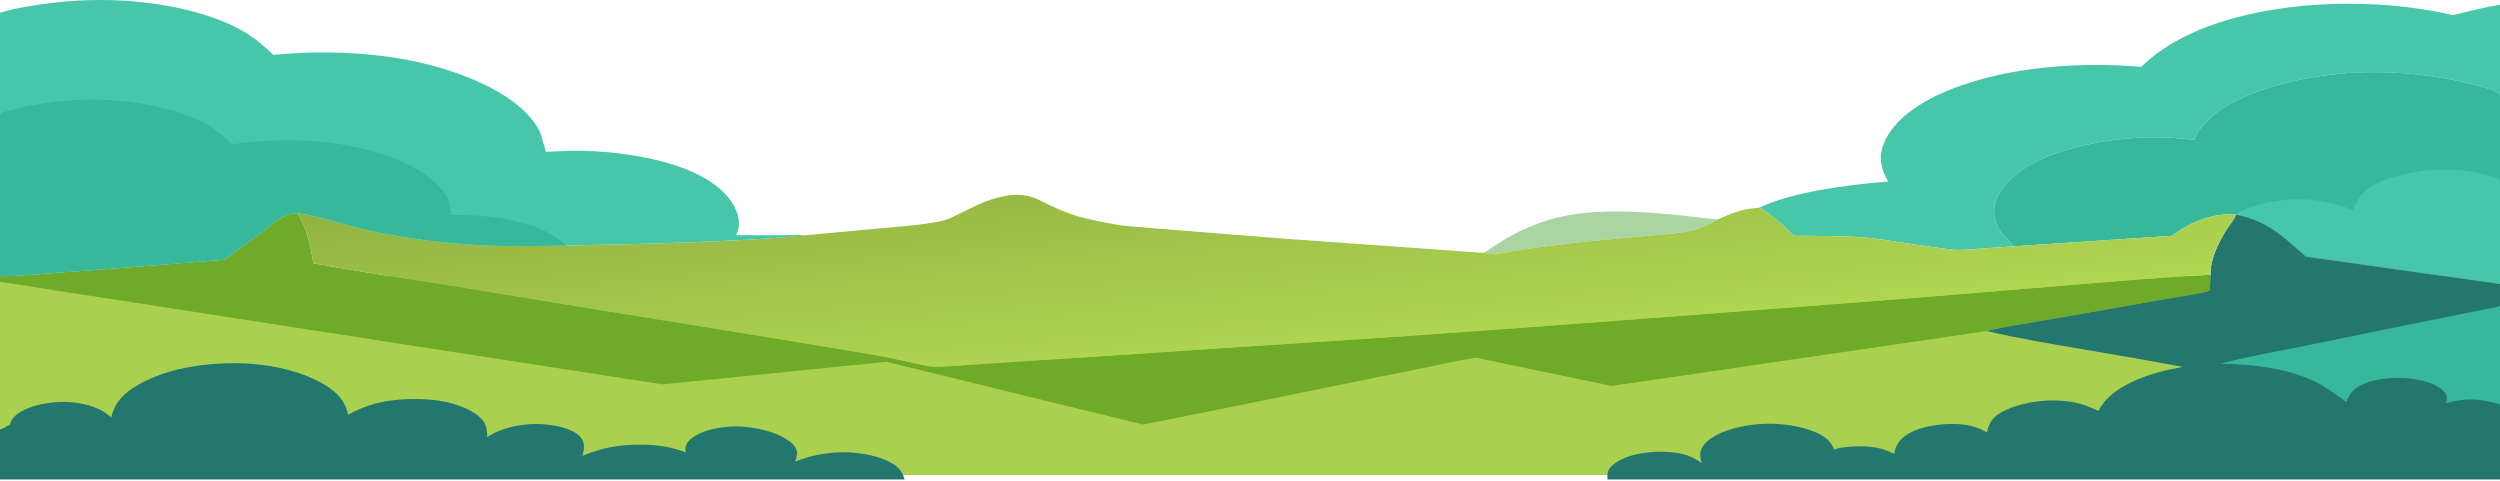
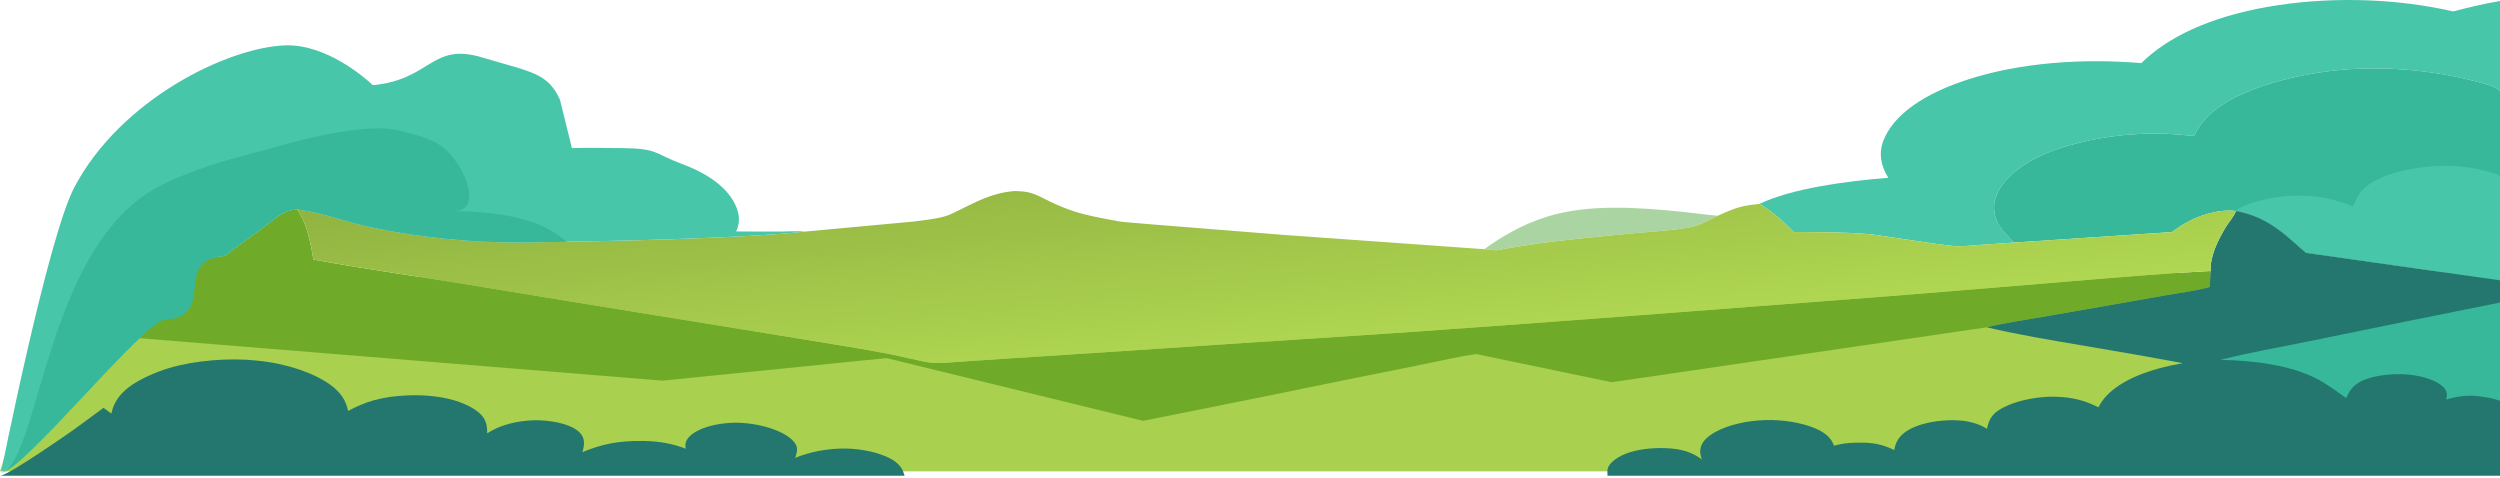
- <svg xmlns="http://www.w3.org/2000/svg" width="942" height="181" viewBox="0 0 942 181" fill="none">
-   <rect y="104" width="942" height="75" fill="#A9D04E" />
-   <path d="M559.234 95.302C565.464 90.806 573.176 86.106 582.872 83.063C598.425 78.182 617.222 79.486 634.57 81.288C638.829 81.73 642.947 82.339 647.251 82.704C644.087 84.23 640.294 86.549 635.896 87.233L635.311 87.329C629.27 88.295 622.053 88.68 615.762 89.284C598.085 90.981 580.689 92.514 563.944 95.72L559.234 95.302Z" fill="#AAD5A2" />
-   <path d="M806.832 25.184L808.552 23.575C819.259 13.906 836.06 6.655 858.801 3.29C880.444 0.087 904.082 1.013 924.319 5.71C930.087 4.248 935.781 2.827 942 1.783V35.533L941.595 35.432C940.74 34.025 935.358 32.727 932.764 32.048C915.912 27.649 895.935 25.808 876.969 28.29C860.757 30.412 844.728 35.37 835.798 41.97C831.137 45.416 828.541 48.68 826.751 52.622L819.403 51.994C803.839 50.9 787.687 53.352 775.208 57.588C762.328 61.961 754.177 68.884 751.884 76.091C750.942 79.055 751.298 82.631 752.8 85.533C754.165 88.168 756.531 90.337 758.787 92.813C754.591 93.117 750.378 93.37 746.183 93.676C742.793 93.924 738.685 94.438 735.298 94.027C727.943 93.136 720.73 91.995 713.478 90.943C709.926 90.428 706.329 89.779 702.64 89.509C693.835 88.866 684.791 88.894 675.895 88.838C672.292 85.145 668.239 81.46 662.98 78.198C675.307 72.432 694.7 69.765 711.508 68.387C708.618 63.789 707.841 59.022 709.708 54.294C713.487 44.721 724.7 36.68 742.194 31.139C761.216 25.113 784.266 23.301 806.832 25.184Z" fill="#47C6A9" />
-   <path d="M826.751 52.622C828.541 48.68 831.137 45.415 835.798 41.97C844.728 35.37 860.757 30.412 876.969 28.29C895.935 25.808 915.912 27.649 932.764 32.048C935.358 32.727 940.74 34.025 941.595 35.432L942 35.533V67.901V107.027L868.892 96.676C862.48 91.351 855.47 83.186 842.486 80.891C838.629 80.49 835.157 81.037 831.84 81.975C825.906 83.651 822.016 86.226 818.325 88.856L758.787 92.813C756.531 90.337 754.165 88.168 752.8 85.533C751.298 82.631 750.943 79.055 751.885 76.091C754.177 68.884 762.328 61.961 775.208 57.588C787.687 53.351 803.839 50.9 819.403 51.994L826.751 52.622Z" fill="#37B89B" />
-   <path d="M886.565 79.182C888.107 75.999 888.921 73.203 893.231 70.465C898.881 66.878 907.255 64.757 916.705 64.033C925.92 63.327 933.85 64.746 941.264 67.186L942 67.901V107.027L868.892 96.676C862.48 91.351 855.469 83.186 842.486 80.891C842.734 80.461 842.974 80.222 843.619 79.876C848.608 77.209 857.68 75.197 865.416 75.093C873.653 74.982 880.657 76.691 886.565 79.182Z" fill="#47C6A9" />
-   <path d="M41.959 157.261C43.397 150.422 48.555 145.711 60.179 141.275C68.925 137.937 81.612 136.379 92.846 136.95L96.158 137.228L96.957 137.303C108.062 138.372 118.197 141.935 124.269 146.249C128.634 149.349 130.422 152.606 131.159 156.246C137.515 152.825 143.698 150.762 153.767 150.381C156.929 150.261 160.217 150.351 163.286 150.714L163.986 150.794C170.609 151.584 176.496 153.77 179.943 156.467C183.294 159.09 183.579 161.726 183.563 164.692C187.399 162.222 192.247 160.463 198.948 159.882C201.837 159.632 205.154 159.761 207.902 160.204L208.609 160.316C212.814 161.005 216.435 162.394 218.32 164.264C220.679 166.604 220.187 169.301 219.432 171.783C226.541 168.835 232.908 167.377 242.717 167.56C248.767 167.672 253.857 168.712 258.421 170.487C257.767 168.183 258.887 166.037 262.03 164.174C265.213 162.286 269.895 161.065 275.057 160.748C280.85 160.392 286.991 161.53 291.463 163.162C296.045 164.834 299.766 167.347 300.266 170.063C300.501 171.333 300.019 172.667 299.631 173.926C304.801 171.813 311.428 170.338 318.523 170.418C324.781 170.489 331.221 171.956 335.307 174.103C338.204 175.626 339.761 177.419 340.415 179.393L340.849 180.656H0V161.848C1.462 161.383 2.202 160.919 3.168 160.24L3.646 160.242L3.721 159.937C4.417 157.323 6.711 155.224 11.232 153.551C15.407 152.006 21.065 151.186 26.401 151.535C31.444 151.864 35.926 153.26 38.993 155.086L40.892 156.454L41.959 157.261Z" fill="#23776F" />
-   <path d="M99.849 86.628L104.614 82.956C106.524 81.641 108.451 80.58 111.987 80.26C115.916 86.269 117.041 92.95 118.095 99.198C138.462 102.966 159.663 105.856 180.305 109.296C224.913 116.729 269.812 123.826 314.473 131.202C320.831 132.253 327.261 133.312 333.503 134.499C337.672 135.292 341.626 136.263 345.723 137.121C347.419 137.476 349.634 138.033 351.492 138.127C354.964 138.302 358.779 137.915 362.194 137.675C367.716 137.288 373.251 136.918 378.782 136.56C401.33 135.096 423.871 133.69 446.392 132.135C476.126 130.082 505.966 128.298 535.679 126.206C590.769 122.329 645.758 118.054 700.736 113.859C726.296 111.908 751.773 109.73 777.277 107.636C795.708 106.122 814.341 104.452 832.956 103.52L832.651 109.524C827.533 111.028 820.782 111.824 815.09 112.845C800.097 115.535 785.007 118.118 769.973 120.76C763.026 121.981 755.123 123.073 748.642 124.732L607.284 145.422L556.189 134.801C549.87 135.704 543.71 137.159 537.662 138.387C528.905 140.166 520.099 141.889 511.353 143.681C484.55 149.175 457.627 154.622 430.693 159.976L334.057 136.33L249.613 144.83L0 106.181V104.116C7.981 103.953 16.266 103.109 24.182 102.55C44.379 101.124 64.447 99.432 84.574 97.826L99.849 86.628Z" fill="#6FAA29" />
-   <path d="M842.486 80.891C855.469 83.186 862.48 91.351 868.892 96.676L942 107.027V115.248V150.913V152.387V180.656H605.705C605.696 179.654 605.534 178.543 605.924 177.558C606.793 175.37 610.07 173.114 614.017 171.863C618.649 170.398 624.492 169.923 629.973 170.426C635.305 170.916 638.47 172.528 641.267 174.502C639.922 171.106 640.581 167.915 644.953 165.026C649.062 162.31 655.498 160.386 662.639 159.817C669.302 159.286 676.313 160.146 681.74 161.97C687.446 163.887 689.917 166.212 691.074 169.351C694.418 168.356 698.232 168.109 702.164 168.194C707.154 168.301 710.504 169.39 713.75 171.009L713.775 170.832C714.337 167.387 716.311 164.137 722.47 161.862C726.753 160.279 732.975 159.428 738.467 159.835C742.788 160.155 746.187 161.398 748.695 162.981C749.464 159.316 750.593 156.681 756.753 154.062C761.276 152.139 768.177 150.73 774.421 150.885C781.527 151.061 786.065 152.569 790.683 154.87C791.466 153.348 792.516 151.781 793.905 150.351C799.589 144.505 809.48 140.519 822.466 138.254C810.092 135.924 797.568 133.764 785.015 131.641C772.784 129.572 760.224 127.493 748.642 124.732C755.123 123.073 763.026 121.981 769.973 120.76C785.007 118.118 800.096 115.535 815.09 112.845C820.782 111.824 827.533 111.028 832.651 109.524L832.956 103.52C832.727 98.065 835.545 92.114 838.742 86.874C839.942 84.909 841.844 82.9 842.486 80.891Z" fill="#23776F" />
-   <path d="M941.384 115.531L942 115.248V150.913V152.387C940.142 151.829 938.44 151.326 936.287 151.023L935.561 150.924L934.135 150.717C929.351 150.12 925.717 150.839 921.661 151.948C922.305 149.981 922.167 148.36 919.88 146.583C917.305 144.585 913.196 143.221 908.304 142.646C903.147 142.039 897.204 142.534 892.761 143.866C886.866 145.632 885.348 148.456 884.07 151.41C880.351 148.857 877.029 146.129 872.457 143.864C862.992 139.176 850.318 137.258 836.677 136.999L838.013 136.672C848.122 134.113 859.448 132.169 870.015 129.998C893.758 125.118 917.507 120.276 941.384 115.531Z" fill="#37B89B" />
-   <path d="M344.451 84.87C348.233 84.367 352.773 83.894 356.083 82.906C358.21 82.272 359.992 81.264 361.741 80.424C367.548 77.637 373.715 74 382.5 73.377C383.959 73.467 385.766 73.521 387.103 73.793C390.291 74.441 393.226 76.22 395.649 77.37C398.465 78.707 401.561 80.025 404.876 81.099C409.862 82.715 415.75 83.706 421.35 84.779L423.194 85.025L433.376 85.904L483.064 89.866L559.234 95.302L563.944 95.72C580.689 92.514 598.085 90.981 615.762 89.284C622.053 88.68 629.27 88.295 635.311 87.329L635.896 87.233C640.294 86.549 644.087 84.23 647.251 82.704C651.862 80.683 655.193 78.937 661.776 78.376L662.98 78.198C668.239 81.46 672.292 85.145 675.895 88.837C684.791 88.893 693.835 88.866 702.64 89.509C706.329 89.778 709.926 90.428 713.478 90.943C720.73 91.995 727.942 93.136 735.298 94.027C738.684 94.438 742.793 93.924 746.183 93.676C750.378 93.37 754.591 93.117 758.787 92.813L818.325 88.856C822.016 86.226 825.906 83.651 831.839 81.975C835.157 81.037 838.629 80.49 842.486 80.891C841.844 82.9 839.942 84.909 838.742 86.874C835.545 92.114 832.727 98.065 832.956 103.52C814.341 104.452 795.708 106.122 777.277 107.636C751.773 109.73 726.296 111.908 700.736 113.859C645.758 118.054 590.769 122.329 535.679 126.206C505.966 128.298 476.126 130.082 446.392 132.135C423.871 133.69 401.33 135.096 378.782 136.56C373.251 136.918 367.716 137.288 362.194 137.675C358.779 137.915 354.964 138.302 351.492 138.127C349.634 138.033 347.419 137.476 345.723 137.121C341.626 136.263 337.672 135.292 333.503 134.499C327.261 133.312 320.831 132.253 314.473 131.202C269.812 123.826 224.913 116.729 180.305 109.296C159.663 105.856 138.462 102.966 118.095 99.198C117.041 92.95 115.916 86.269 111.987 80.26L112.614 80.35C121.455 81.656 128.842 84.473 137.068 86.394C152.167 89.92 171.208 92.227 188.072 92.652C196.537 92.865 205.132 92.621 213.598 92.491C231.538 92.197 249.485 91.761 267.357 91.004C279.249 90.5 291.631 89.926 303.257 88.67L344.451 84.87Z" fill="url(#paint0_linear_188_948)" />
-   <path d="M0.479 4.691C3.576 3.614 7.368 2.95 10.995 2.33C22.468 0.369 34.446 -0.475 46.677 0.266C64.588 1.351 81.467 5.647 92.47 12.267C96.804 14.874 99.871 17.736 102.979 20.669C124.95 18.571 147.387 20.029 166.329 25.692C185.202 31.333 199.023 39.962 203.643 50.138L205.695 57.219C209.842 57.023 214.082 56.769 218.251 56.811C231.939 56.951 246.311 59.249 257 63.2C269.002 67.637 275.978 74.055 277.98 80.973C278.683 83.404 278.611 86.22 277.351 88.603C283.099 88.653 288.841 88.67 294.589 88.64C297.394 88.625 300.533 88.372 303.257 88.67C291.631 89.926 279.249 90.5 267.357 91.004C249.485 91.761 231.538 92.197 213.599 92.491C205.132 92.621 196.537 92.865 188.072 92.652C171.208 92.227 152.167 89.92 137.068 86.394C128.842 84.473 121.455 81.656 112.614 80.35L111.987 80.26C108.451 80.58 106.524 81.641 104.614 82.956L99.849 86.628L84.574 97.827C64.447 99.432 44.379 101.124 24.182 102.55C16.266 103.109 7.981 103.953 0 104.116V103.525V74.103V42.909V4.797L0.479 4.691Z" fill="#47C6A9" />
-   <path d="M0.778 42.369C14.947 38.452 30.858 36.338 47.376 38.237C60.018 39.691 71.731 43.048 79.493 47.862C82.838 49.938 85.116 52.049 87.471 54.381C103.872 51.939 120.777 52.307 136.228 55.932C151.325 59.473 162.658 65.653 167.681 73.066C169.475 75.712 169.795 78.214 170.093 80.966C180.65 81.019 189.747 81.811 198.689 84.511L199.361 84.712C205.967 86.724 209.716 89.421 213.598 92.491C205.132 92.621 196.537 92.865 188.072 92.652C171.208 92.227 152.167 89.92 137.068 86.394C128.841 84.473 121.455 81.656 112.614 80.35L111.987 80.26C108.451 80.58 106.524 81.641 104.614 82.956L99.849 86.628L84.574 97.826C64.447 99.432 44.379 101.124 24.182 102.55C16.266 103.109 7.981 103.953 0 104.116V103.525V74.103V42.909L0.474 42.821L0.778 42.369Z" fill="#37B89B" />
+ <svg xmlns="http://www.w3.org/2000/svg" width="942" height="180" viewBox="0 0 942 180" fill="none">
+   <path d="M23 104.595L942 102.595V177.595H0L23 104.595Z" fill="#A9D04E" />
+   <path d="M559.234 93.897C565.464 89.401 573.176 84.701 582.872 81.658C598.425 76.776 617.222 78.081 634.57 79.883C638.829 80.325 642.947 80.934 647.251 81.299C644.087 82.825 640.294 85.144 635.896 85.828L635.311 85.924C629.27 86.89 622.053 87.275 615.762 87.879C598.085 89.576 580.689 91.109 563.944 94.315L559.234 93.897Z" fill="#AAD5A2" />
+   <path d="M806.832 23.779L808.552 22.17C819.259 12.501 836.06 5.25 858.801 1.885C880.444 -1.318 904.082 -0.392 924.319 4.305C930.087 2.843 935.781 1.422 942 0.378V34.128L941.595 34.027C940.74 32.62 935.358 31.322 932.764 30.643C915.912 26.244 895.935 24.403 876.969 26.885C860.757 29.007 844.728 33.965 835.798 40.565C831.137 44.011 828.541 47.275 826.751 51.217L819.403 50.589C803.839 49.495 787.687 51.947 775.208 56.183C762.328 60.556 754.177 67.479 751.884 74.686C750.942 77.65 751.298 81.226 752.8 84.128C754.165 86.763 756.531 88.932 758.787 91.408C754.591 91.712 750.378 91.965 746.183 92.271C742.793 92.519 738.685 93.032 735.298 92.622C727.943 91.731 720.73 90.59 713.478 89.538C709.926 89.023 706.329 88.374 702.64 88.104C693.835 87.461 684.791 87.489 675.895 87.433C672.292 83.74 668.239 80.055 662.98 76.793C675.307 71.027 694.7 68.36 711.508 66.982C708.618 62.383 707.841 57.617 709.708 52.889C713.487 43.316 724.7 35.275 742.194 29.734C761.216 23.709 784.266 21.896 806.832 23.779Z" fill="#47C6A9" />
+   <path d="M826.751 51.217C828.541 47.275 831.137 44.01 835.798 40.565C844.728 33.965 860.757 29.007 876.969 26.885C895.935 24.403 915.912 26.244 932.764 30.643C935.358 31.322 940.74 32.62 941.595 34.027L942 34.128V66.496V105.622L868.892 95.271C862.48 89.945 855.47 81.781 842.486 79.486C838.629 79.085 835.157 79.632 831.84 80.57C825.906 82.246 822.016 84.821 818.325 87.45L758.787 91.408C756.531 88.932 754.165 86.763 752.8 84.128C751.298 81.226 750.943 77.65 751.885 74.686C754.177 67.479 762.328 60.556 775.208 56.183C787.687 51.946 803.839 49.495 819.403 50.589L826.751 51.217Z" fill="#37B89B" />
+   <path d="M886.565 77.777C888.107 74.594 888.921 71.798 893.231 69.06C898.881 65.473 907.255 63.352 916.705 62.628C925.92 61.922 933.85 63.341 941.264 65.781L942 66.496V105.622L868.892 95.271C862.48 89.946 855.469 81.781 842.486 79.486C842.734 79.056 842.974 78.817 843.619 78.471C848.608 75.804 857.68 73.792 865.416 73.688C873.653 73.577 880.657 75.286 886.565 77.777Z" fill="#47C6A9" />
+   <path d="M41.959 155.856C43.397 149.017 48.555 144.306 60.179 139.87C68.925 136.532 81.612 134.974 92.846 135.545L96.158 135.823L96.957 135.898C108.062 136.967 118.197 140.53 124.269 144.844C128.634 147.944 130.422 151.201 131.159 154.841C137.515 151.42 143.698 149.357 153.767 148.976C156.929 148.856 160.217 148.946 163.286 149.309L163.986 149.389C170.609 150.179 176.496 152.365 179.943 155.062C183.294 157.685 183.579 160.321 183.563 163.287C187.399 160.817 192.247 159.058 198.948 158.477C201.837 158.227 205.154 158.356 207.902 158.799L208.609 158.911C212.814 159.6 216.435 160.989 218.32 162.859C220.679 165.199 220.187 167.895 219.432 170.378C226.541 167.43 232.908 165.972 242.717 166.155C248.767 166.267 253.857 167.307 258.421 169.082C257.767 166.778 258.887 164.632 262.03 162.769C265.213 160.881 269.895 159.66 275.057 159.343C280.85 158.987 286.991 160.125 291.463 161.757C296.045 163.429 299.766 165.942 300.266 168.658C300.501 169.928 300.019 171.262 299.631 172.521C304.801 170.408 311.428 168.933 318.523 169.013C324.781 169.084 331.221 170.551 335.307 172.698C338.204 174.221 339.761 176.014 340.415 177.988L340.849 179.251H0C3.168 179.251 28 161.757 28 161.757L38.993 153.681L40.892 155.049L41.959 155.856Z" fill="#23776F" />
+   <path d="M99.849 85.223L104.614 81.551C106.524 80.236 108.451 79.175 111.987 78.855C115.916 84.864 117.041 91.544 118.095 97.793C138.462 101.561 159.663 104.451 180.305 107.891C224.913 115.324 269.812 122.421 314.473 129.797C320.831 130.848 327.261 131.907 333.503 133.094C337.672 133.887 341.626 134.857 345.723 135.716C347.419 136.071 349.634 136.628 351.492 136.722C354.964 136.897 358.779 136.51 362.194 136.27C367.716 135.883 373.251 135.513 378.782 135.155C401.33 133.691 423.871 132.285 446.392 130.73C476.126 128.677 505.966 126.893 535.679 124.801C590.769 120.924 645.758 116.649 700.736 112.454C726.296 110.503 751.773 108.325 777.277 106.231C795.708 104.717 814.341 103.047 832.956 102.115L832.651 108.119C827.533 109.623 820.782 110.419 815.09 111.44C800.097 114.13 785.007 116.713 769.973 119.355C763.026 120.576 755.123 121.668 748.642 123.327L607.284 144.017L556.189 133.396C549.87 134.299 543.71 135.754 537.662 136.982C528.905 138.761 520.099 140.484 511.353 142.276C484.55 147.77 457.627 153.217 430.693 158.571L334.057 134.925L249.613 143.425L30 125.595L32.5 119.095C40.481 118.932 37.584 114.154 45.5 113.595C65.697 112.169 64.447 98.027 84.574 96.421L99.849 85.223Z" fill="#6FAA29" />
+   <path d="M842.486 79.486C855.469 81.781 862.48 89.946 868.892 95.271L942 105.622V113.843V149.508V150.982V179.251H605.705C605.696 178.249 605.534 177.138 605.924 176.153C606.793 173.965 610.07 171.708 614.017 170.458C618.649 168.993 624.492 168.518 629.973 169.021C635.305 169.511 638.47 171.123 641.267 173.097C639.922 169.701 640.581 166.51 644.953 163.621C649.062 160.905 655.498 158.981 662.639 158.412C669.302 157.881 676.313 158.741 681.74 160.565C687.446 162.482 689.917 164.807 691.074 167.946C694.418 166.951 698.232 166.704 702.164 166.789C707.154 166.896 710.504 167.985 713.75 169.604L713.775 169.427C714.337 165.982 716.311 162.732 722.47 160.457C726.753 158.874 732.975 158.023 738.467 158.43C742.788 158.75 746.187 159.993 748.695 161.576C749.464 157.911 750.593 155.276 756.753 152.657C761.276 150.734 768.177 149.325 774.421 149.48C781.527 149.656 786.065 151.164 790.683 153.465C791.466 151.943 792.516 150.376 793.905 148.946C799.589 143.1 809.48 139.114 822.466 136.849C810.092 134.519 797.568 132.359 785.015 130.236C772.784 128.167 760.224 126.088 748.642 123.327C755.123 121.668 763.026 120.576 769.973 119.355C785.007 116.713 800.096 114.13 815.09 111.44C820.782 110.419 827.533 109.623 832.651 108.119L832.956 102.115C832.727 96.66 835.545 90.709 838.742 85.469C839.942 83.504 841.844 81.495 842.486 79.486Z" fill="#23776F" />
+   <path d="M941.384 114.126L942 113.843V149.508V150.982C940.142 150.424 938.44 149.921 936.287 149.618L935.561 149.519L934.135 149.312C929.351 148.715 925.717 149.434 921.661 150.543C922.305 148.576 922.167 146.955 919.88 145.178C917.305 143.18 913.196 141.816 908.304 141.241C903.147 140.634 897.204 141.129 892.761 142.461C886.866 144.227 885.348 147.051 884.07 150.005C880.351 147.452 877.029 144.724 872.457 142.459C862.992 137.771 850.318 135.853 836.677 135.594L838.013 135.267C848.122 132.708 859.448 130.764 870.015 128.592C893.758 123.713 917.507 118.871 941.384 114.126Z" fill="#37B89B" />
+   <path d="M344.451 83.465C348.233 82.962 352.773 82.489 356.083 81.501C358.21 80.867 359.992 79.859 361.741 79.019C367.548 76.232 373.715 72.595 382.5 71.972C383.959 72.062 385.766 72.116 387.103 72.388C390.291 73.035 393.226 74.815 395.649 75.965C398.465 77.302 401.561 78.62 404.876 79.694C409.862 81.31 415.75 82.301 421.35 83.374L423.194 83.62L433.376 84.499L483.064 88.461L559.234 93.897L563.944 94.315C580.689 91.109 598.085 89.576 615.762 87.879C622.053 87.275 629.27 86.89 635.311 85.924L635.896 85.828C640.294 85.144 644.087 82.825 647.251 81.299C651.862 79.278 655.193 77.532 661.776 76.971L662.98 76.793C668.239 80.055 672.292 83.74 675.895 87.432C684.791 87.488 693.835 87.461 702.64 88.104C706.329 88.374 709.926 89.023 713.478 89.538C720.73 90.59 727.942 91.731 735.298 92.622C738.684 93.032 742.793 92.519 746.183 92.271C750.378 91.965 754.591 91.712 758.787 91.408L818.325 87.45C822.016 84.821 825.906 82.246 831.839 80.57C835.157 79.632 838.629 79.085 842.486 79.486C841.844 81.495 839.942 83.504 838.742 85.469C835.545 90.709 832.727 96.66 832.956 102.115C814.341 103.047 795.708 104.717 777.277 106.231C751.773 108.325 726.296 110.503 700.736 112.454C645.758 116.649 590.769 120.924 535.679 124.801C505.966 126.893 476.126 128.677 446.392 130.73C423.871 132.285 401.33 133.691 378.782 135.155C373.251 135.513 367.716 135.883 362.194 136.27C358.779 136.51 354.964 136.897 351.492 136.722C349.634 136.628 347.419 136.071 345.723 135.716C341.626 134.857 337.672 133.887 333.503 133.094C327.261 131.907 320.831 130.848 314.473 129.797C269.812 122.421 224.913 115.324 180.305 107.891C159.663 104.451 138.462 101.561 118.095 97.793C117.041 91.544 115.916 84.864 111.987 78.855L112.614 78.945C121.455 80.251 128.842 83.068 137.068 84.989C152.167 88.515 171.208 90.822 188.072 91.247C196.537 91.46 205.132 91.216 213.598 91.086C231.538 90.792 249.485 90.356 267.357 89.599C279.249 89.095 291.631 88.521 303.257 87.265L344.451 83.465Z" fill="url(#paint0_linear_189_1835)" />
+   <path d="M28 70.595C45.426 37.478 85.795 17.827 107.5 17.095C122.821 16.578 137.393 29.162 140.5 32.095C162.471 29.998 162.558 15.933 181.5 21.595C200.373 27.237 206.38 27.419 211 37.595L215.5 55.814C219.646 55.618 230.331 55.772 234.5 55.814C248.188 55.954 246.311 57.844 257 61.795C269.002 66.232 275.977 72.65 277.98 79.568C278.683 81.999 278.611 84.815 277.351 87.198C283.099 87.249 288.841 87.265 294.589 87.235C297.394 87.22 300.533 86.967 303.257 87.265C291.631 88.521 279.249 89.095 267.357 89.599C249.485 90.356 231.538 90.792 213.599 91.086C205.132 91.216 196.537 91.46 188.072 91.247C171.208 90.822 152.167 88.515 137.068 84.989C128.842 83.068 121.455 80.251 112.614 78.945L111.987 78.855C108.451 79.175 106.524 80.236 104.614 81.551L99.849 85.223L84.574 96.422C64.447 98.027 56.197 128.169 36 129.595C28.084 130.154 8.46 177.432 0.479 177.595C0.479 177.595 18 89.599 28 70.595Z" fill="#47C6A9" />
+   <path d="M0.474 178.095C14.643 174.178 16.899 95.622 57.5 71.595C72.599 62.659 99.849 56.595 99.849 56.595C99.849 56.595 134.549 45.471 150 49.095C165.097 52.636 167.976 55.182 173 62.595C174.794 65.241 182 80.042 170.093 79.561C180.65 79.614 189.747 80.406 198.689 83.106L199.361 83.307C205.967 85.319 209.716 88.016 213.598 91.086C205.132 91.216 196.537 91.46 188.072 91.247C171.208 90.822 152.167 88.515 137.068 84.989C128.841 83.068 121.454 80.251 112.614 78.945L111.987 78.855C108.451 79.175 106.524 80.236 104.614 81.551L99.849 85.223L84.574 96.421C64.447 98.027 82.197 119.169 62 120.595C54.084 121.154 8.455 177.932 0.474 178.095Z" fill="#37B89B" />
  <defs>
-     <linearGradient id="paint0_linear_188_948" x1="498.204" y1="132.873" x2="490.593" y2="47.322" gradientUnits="userSpaceOnUse">
+     <linearGradient id="paint0_linear_189_1835" x1="498.204" y1="131.468" x2="490.593" y2="45.917" gradientUnits="userSpaceOnUse">
      <stop stop-color="#B0D752" />
      <stop offset="1" stop-color="#91B341" />
    </linearGradient>
  </defs>
</svg>
